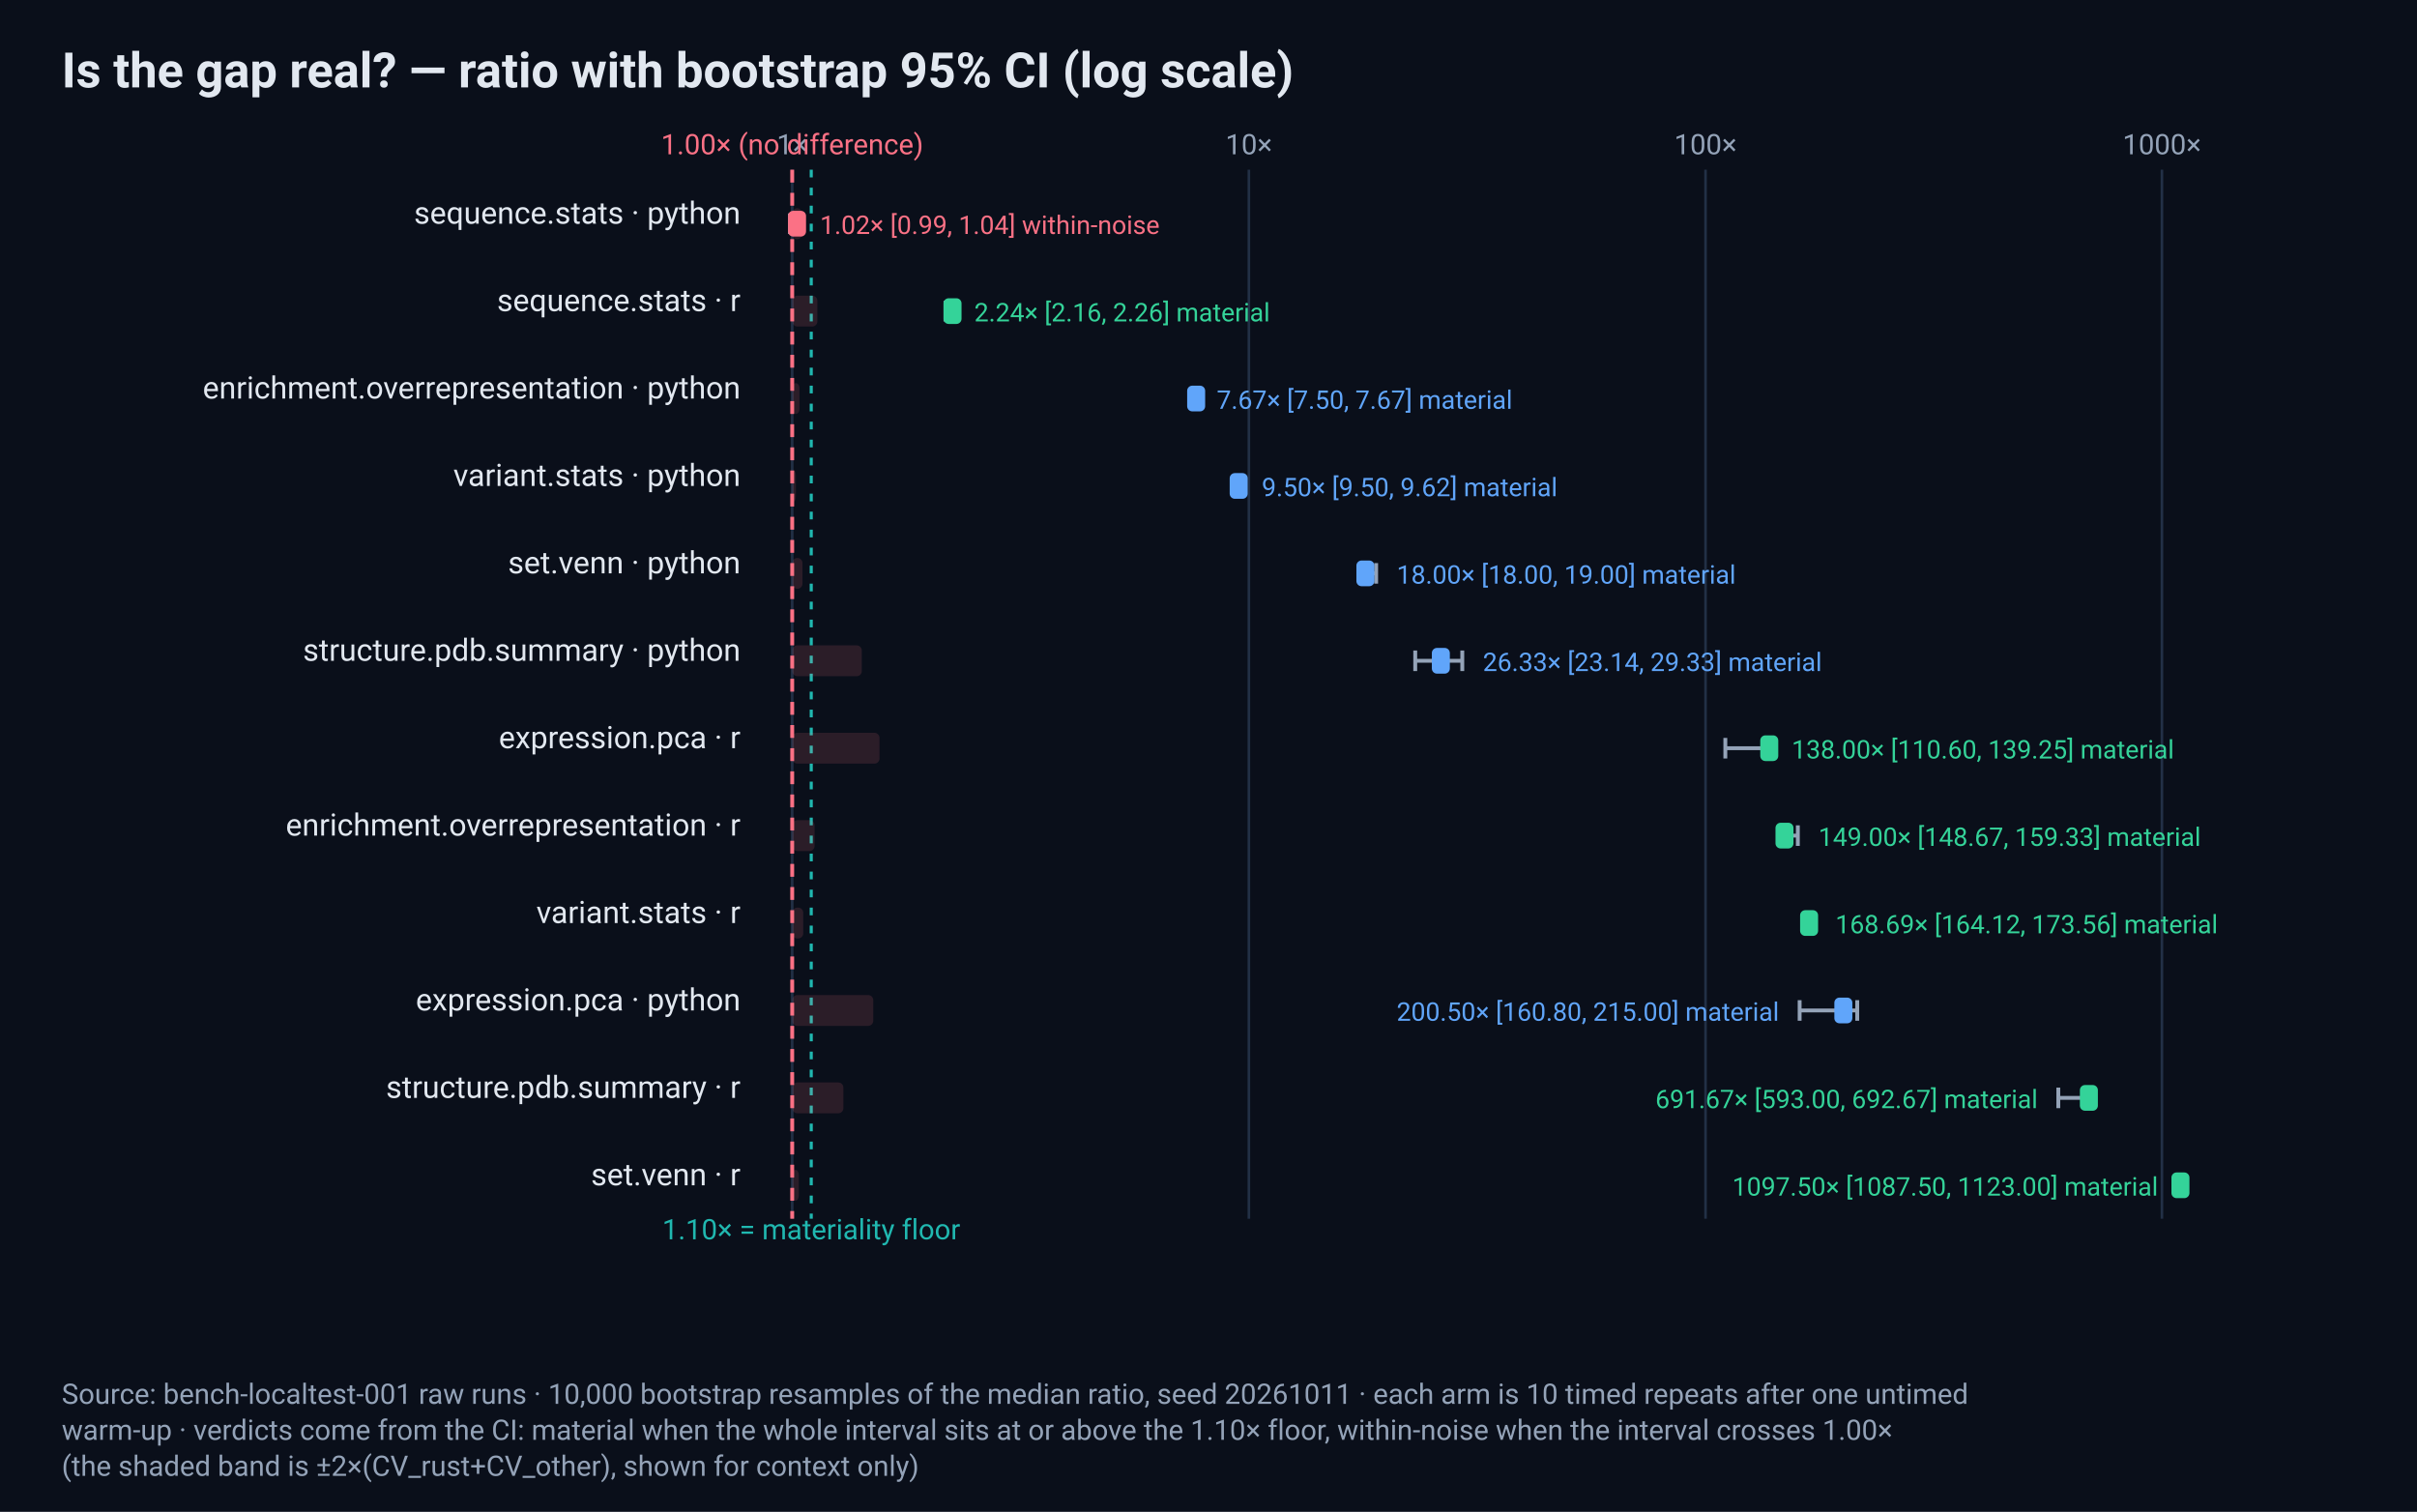
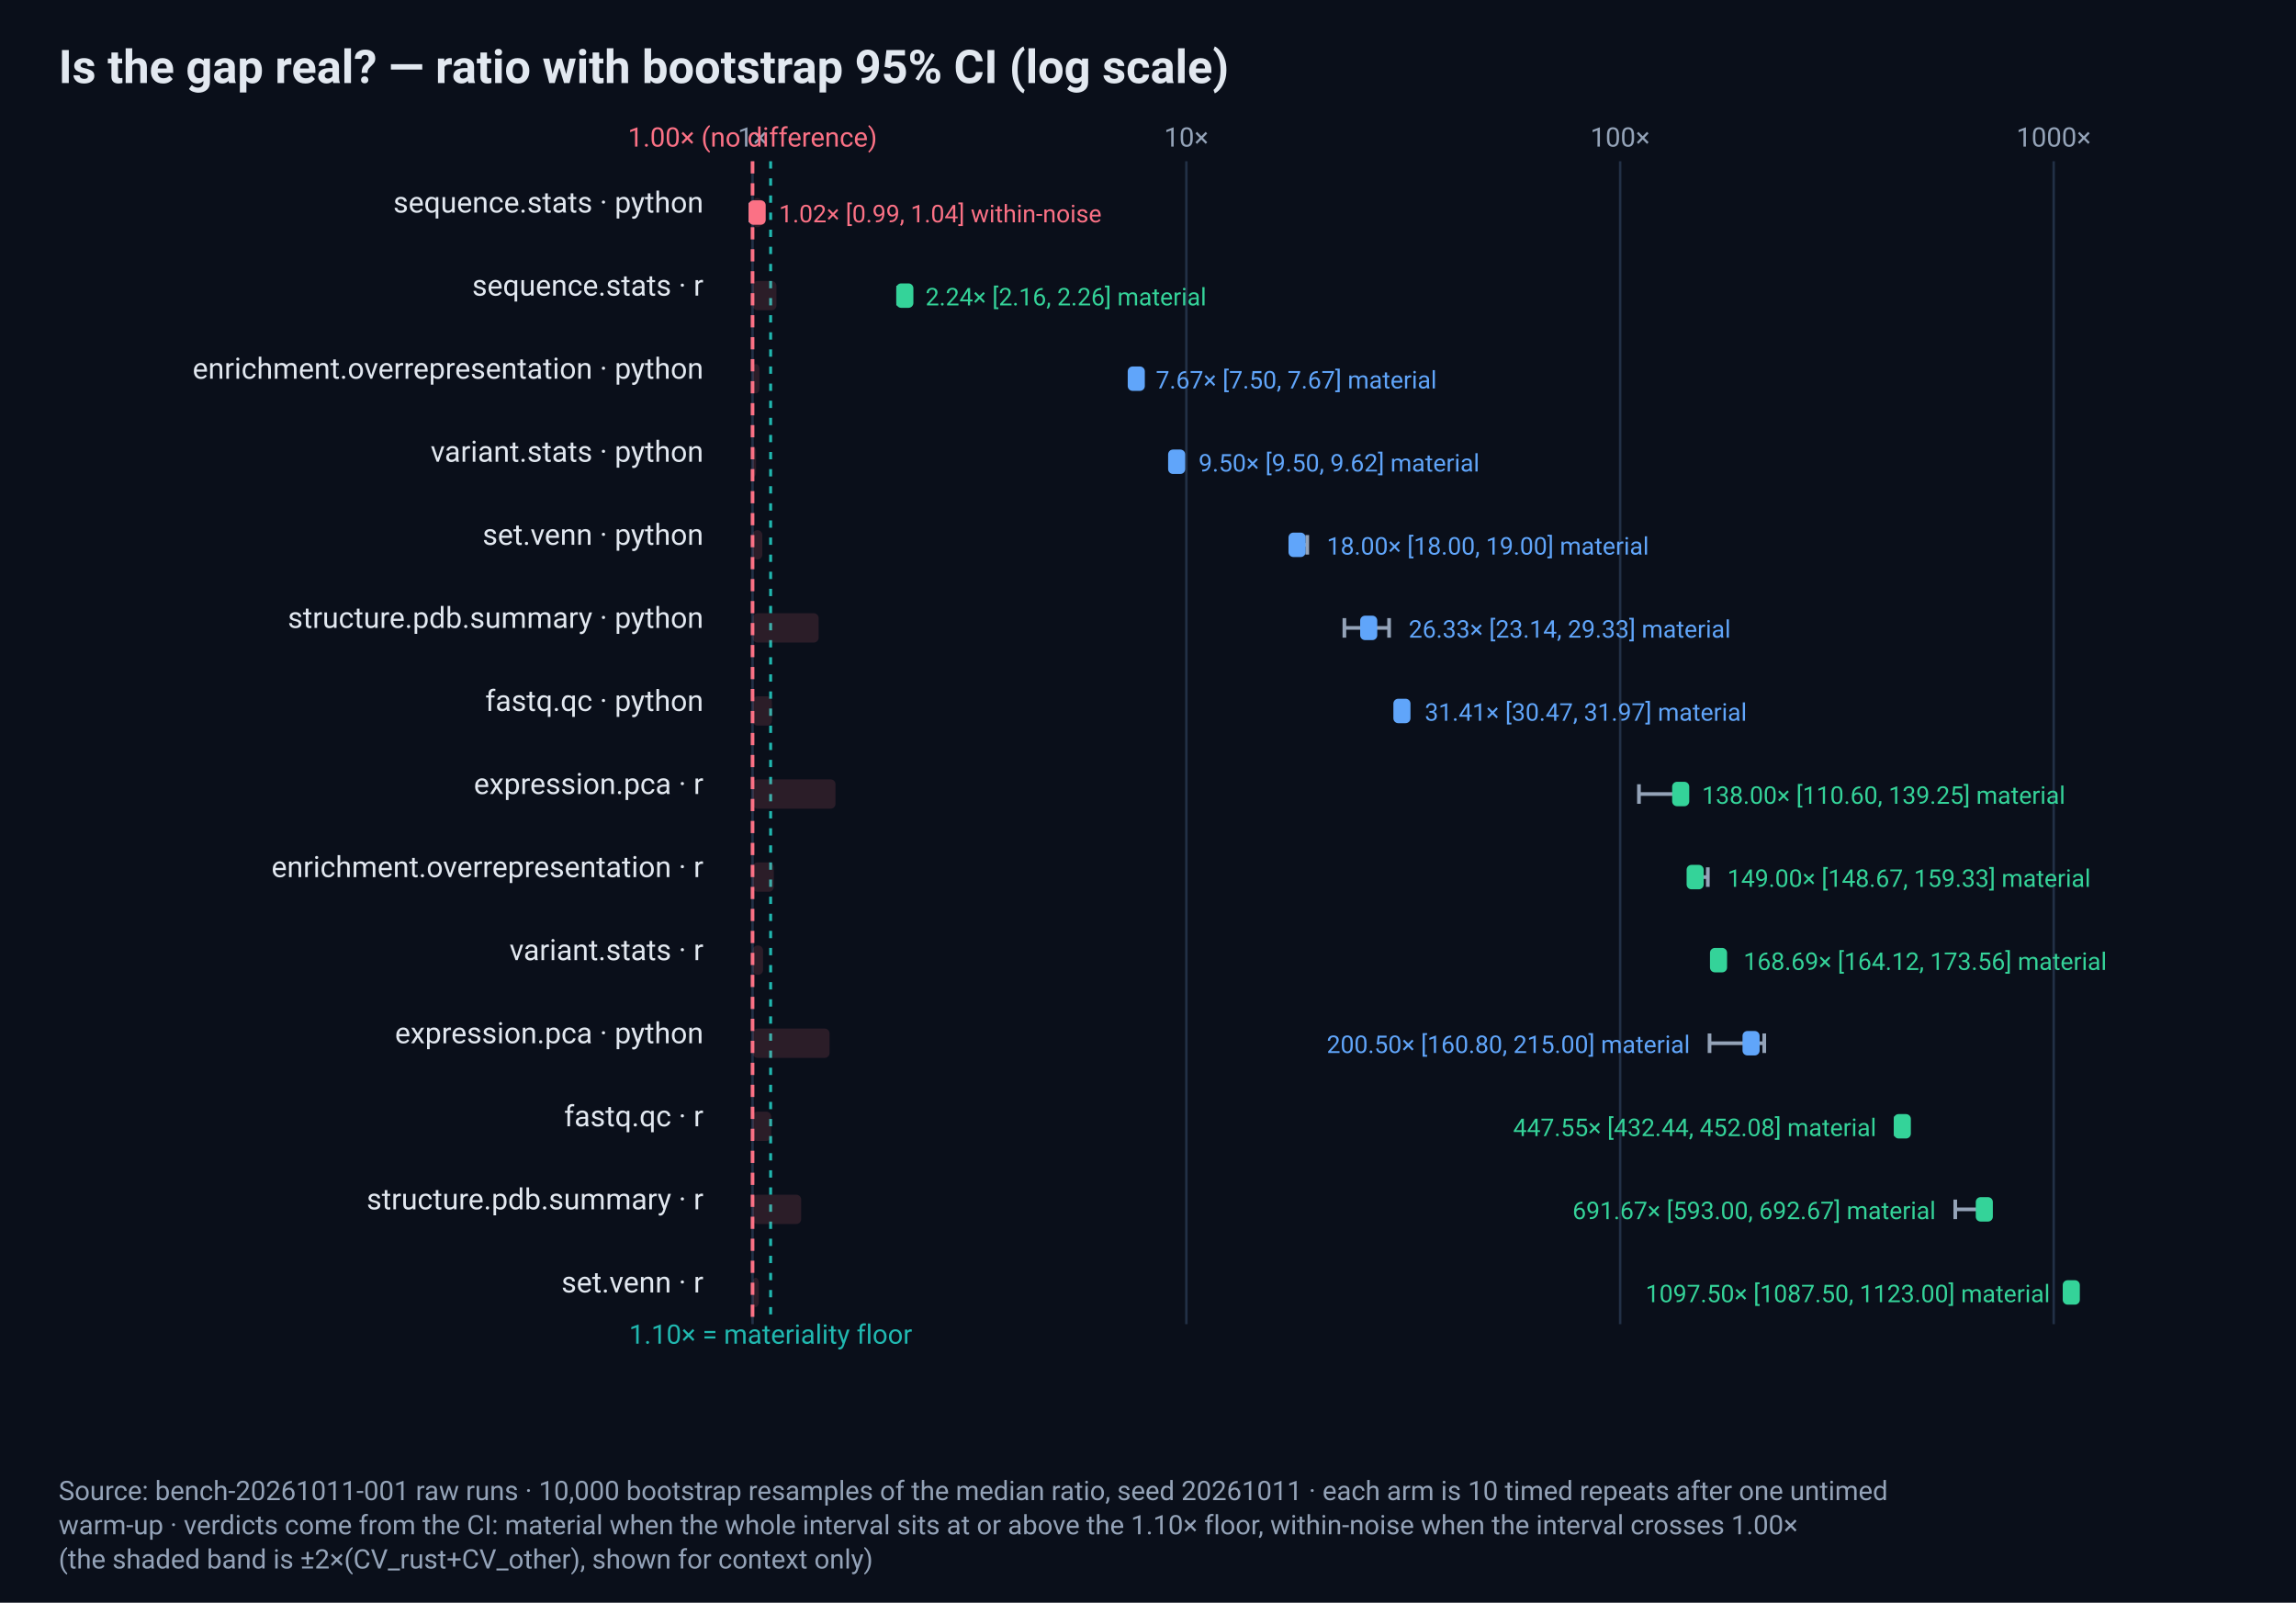
- <svg xmlns="http://www.w3.org/2000/svg" viewBox="0 0 940 588" width="940" height="588" role="img" aria-label="Is the gap real? — ratio with bootstrap 95% CI (log scale)">
-   <rect width="940" height="588" fill="#0a0f1a" />
+ <svg xmlns="http://www.w3.org/2000/svg" viewBox="0 0 940 656" width="940" height="656" role="img" aria-label="Is the gap real? — ratio with bootstrap 95% CI (log scale)">
+   <rect width="940" height="656" fill="#0a0f1a" />
  <text x="24" y="34" fill="#e2e8f0" font-family="-apple-system,BlinkMacSystemFont,'Segoe UI',Roboto,'Helvetica Neue',Arial,'Noto Sans SC',sans-serif" font-size="19" font-weight="600">Is the gap real? — ratio with bootstrap 95% CI (log scale)</text>
-   <line x1="308.1" y1="66.0" x2="308.1" y2="474.0" stroke="#223046" stroke-width="1.0" opacity="1.0" />
+   <line x1="308.1" y1="66.0" x2="308.1" y2="542.0" stroke="#223046" stroke-width="1.0" opacity="1.0" />
  <text x="308.1" y="60.0" fill="#94a3b8" font-family="-apple-system,BlinkMacSystemFont,'Segoe UI',Roboto,'Helvetica Neue',Arial,'Noto Sans SC',sans-serif" font-size="11" font-weight="400" text-anchor="middle">1×</text>
-   <line x1="485.7" y1="66.0" x2="485.7" y2="474.0" stroke="#223046" stroke-width="1.0" opacity="1.0" />
+   <line x1="485.7" y1="66.0" x2="485.7" y2="542.0" stroke="#223046" stroke-width="1.0" opacity="1.0" />
  <text x="485.7" y="60.0" fill="#94a3b8" font-family="-apple-system,BlinkMacSystemFont,'Segoe UI',Roboto,'Helvetica Neue',Arial,'Noto Sans SC',sans-serif" font-size="11" font-weight="400" text-anchor="middle">10×</text>
-   <line x1="663.3" y1="66.0" x2="663.3" y2="474.0" stroke="#223046" stroke-width="1.0" opacity="1.0" />
+   <line x1="663.3" y1="66.0" x2="663.3" y2="542.0" stroke="#223046" stroke-width="1.0" opacity="1.0" />
  <text x="663.3" y="60.0" fill="#94a3b8" font-family="-apple-system,BlinkMacSystemFont,'Segoe UI',Roboto,'Helvetica Neue',Arial,'Noto Sans SC',sans-serif" font-size="11" font-weight="400" text-anchor="middle">100×</text>
-   <line x1="840.8" y1="66.0" x2="840.8" y2="474.0" stroke="#223046" stroke-width="1.0" opacity="1.0" />
+   <line x1="840.8" y1="66.0" x2="840.8" y2="542.0" stroke="#223046" stroke-width="1.0" opacity="1.0" />
  <text x="840.8" y="60.0" fill="#94a3b8" font-family="-apple-system,BlinkMacSystemFont,'Segoe UI',Roboto,'Helvetica Neue',Arial,'Noto Sans SC',sans-serif" font-size="11" font-weight="400" text-anchor="middle">1000×</text>
-   <line x1="308.1" y1="66.0" x2="308.1" y2="474.0" stroke="#fb7185" stroke-width="1.5" opacity="1.0" stroke-dasharray="5 4" />
+   <line x1="308.1" y1="66.0" x2="308.1" y2="542.0" stroke="#fb7185" stroke-width="1.5" opacity="1.0" stroke-dasharray="5 4" />
  <text x="308.1" y="60.0" fill="#fb7185" font-family="-apple-system,BlinkMacSystemFont,'Segoe UI',Roboto,'Helvetica Neue',Arial,'Noto Sans SC',sans-serif" font-size="11" font-weight="400" text-anchor="middle">1.00× (no difference)</text>
-   <line x1="315.5" y1="66.0" x2="315.5" y2="474.0" stroke="#20B8B0" stroke-width="1.2" opacity="1.0" stroke-dasharray="3 4" />
-   <text x="315.5" y="482.0" fill="#20B8B0" font-family="-apple-system,BlinkMacSystemFont,'Segoe UI',Roboto,'Helvetica Neue',Arial,'Noto Sans SC',sans-serif" font-size="11" font-weight="400" text-anchor="middle">1.10× = materiality floor</text>
+   <line x1="315.5" y1="66.0" x2="315.5" y2="542.0" stroke="#20B8B0" stroke-width="1.2" opacity="1.0" stroke-dasharray="3 4" />
+   <text x="315.5" y="550.0" fill="#20B8B0" font-family="-apple-system,BlinkMacSystemFont,'Segoe UI',Roboto,'Helvetica Neue',Arial,'Noto Sans SC',sans-serif" font-size="11" font-weight="400" text-anchor="middle">1.10× = materiality floor</text>
  <text x="288.0" y="87.0" fill="#e2e8f0" font-family="-apple-system,BlinkMacSystemFont,'Segoe UI',Roboto,'Helvetica Neue',Arial,'Noto Sans SC',sans-serif" font-size="12" font-weight="400" text-anchor="end">sequence.stats · python</text>
  <rect x="308.12" y="81.00" width="3.85" height="12.00" rx="2.0" fill="#fb7185" opacity="0.14" />
  <line x1="307.2" y1="87.0" x2="310.9" y2="87.0" stroke="#94a3b8" stroke-width="1.5" opacity="1.0" />
  <line x1="307.2" y1="83.0" x2="307.2" y2="91.0" stroke="#94a3b8" stroke-width="1.5" opacity="1.0" />
  <line x1="310.9" y1="83.0" x2="310.9" y2="91.0" stroke="#94a3b8" stroke-width="1.5" opacity="1.0" />
  <rect x="306.48" y="82.00" width="7.00" height="10.00" rx="2.0" fill="#fb7185" opacity="1.0" />
  <text x="318.9" y="91.0" fill="#fb7185" font-family="-apple-system,BlinkMacSystemFont,'Segoe UI',Roboto,'Helvetica Neue',Arial,'Noto Sans SC',sans-serif" font-size="10" font-weight="400" text-anchor="start">1.02× [0.99, 1.04] within-noise</text>
  <text x="288.0" y="121.0" fill="#e2e8f0" font-family="-apple-system,BlinkMacSystemFont,'Segoe UI',Roboto,'Helvetica Neue',Arial,'Noto Sans SC',sans-serif" font-size="12" font-weight="400" text-anchor="end">sequence.stats · r</text>
  <rect x="308.12" y="115.00" width="9.77" height="12.00" rx="2.0" fill="#fb7185" opacity="0.14" />
  <line x1="367.7" y1="121.0" x2="370.9" y2="121.0" stroke="#94a3b8" stroke-width="1.5" opacity="1.0" />
  <line x1="367.7" y1="117.0" x2="367.7" y2="125.0" stroke="#94a3b8" stroke-width="1.5" opacity="1.0" />
  <line x1="370.9" y1="117.0" x2="370.9" y2="125.0" stroke="#94a3b8" stroke-width="1.5" opacity="1.0" />
  <rect x="366.95" y="116.00" width="7.00" height="10.00" rx="2.0" fill="#34d399" opacity="1.0" />
  <text x="378.9" y="125.0" fill="#34d399" font-family="-apple-system,BlinkMacSystemFont,'Segoe UI',Roboto,'Helvetica Neue',Arial,'Noto Sans SC',sans-serif" font-size="10" font-weight="400" text-anchor="start">2.24× [2.16, 2.26] material</text>
  <text x="288.0" y="155.0" fill="#e2e8f0" font-family="-apple-system,BlinkMacSystemFont,'Segoe UI',Roboto,'Helvetica Neue',Arial,'Noto Sans SC',sans-serif" font-size="12" font-weight="400" text-anchor="end">enrichment.overrepresentation · python</text>
  <rect x="308.12" y="149.00" width="2.80" height="12.00" rx="2.0" fill="#fb7185" opacity="0.14" />
  <line x1="463.5" y1="155.0" x2="465.2" y2="155.0" stroke="#94a3b8" stroke-width="1.5" opacity="1.0" />
  <line x1="463.5" y1="151.0" x2="463.5" y2="159.0" stroke="#94a3b8" stroke-width="1.5" opacity="1.0" />
  <line x1="465.2" y1="151.0" x2="465.2" y2="159.0" stroke="#94a3b8" stroke-width="1.5" opacity="1.0" />
  <rect x="461.70" y="150.00" width="7.00" height="10.00" rx="2.0" fill="#60a5fa" opacity="1.0" />
  <text x="473.2" y="159.0" fill="#60a5fa" font-family="-apple-system,BlinkMacSystemFont,'Segoe UI',Roboto,'Helvetica Neue',Arial,'Noto Sans SC',sans-serif" font-size="10" font-weight="400" text-anchor="start">7.67× [7.50, 7.67] material</text>
  <text x="288.0" y="189.0" fill="#e2e8f0" font-family="-apple-system,BlinkMacSystemFont,'Segoe UI',Roboto,'Helvetica Neue',Arial,'Noto Sans SC',sans-serif" font-size="12" font-weight="400" text-anchor="end">variant.stats · python</text>
  <rect x="308.12" y="183.00" width="1.41" height="12.00" rx="2.0" fill="#fb7185" opacity="0.14" />
  <line x1="481.7" y1="189.0" x2="482.7" y2="189.0" stroke="#94a3b8" stroke-width="1.5" opacity="1.0" />
  <line x1="481.7" y1="185.0" x2="481.7" y2="193.0" stroke="#94a3b8" stroke-width="1.5" opacity="1.0" />
  <line x1="482.7" y1="185.0" x2="482.7" y2="193.0" stroke="#94a3b8" stroke-width="1.5" opacity="1.0" />
  <rect x="478.24" y="184.00" width="7.00" height="10.00" rx="2.0" fill="#60a5fa" opacity="1.0" />
  <text x="490.7" y="193.0" fill="#60a5fa" font-family="-apple-system,BlinkMacSystemFont,'Segoe UI',Roboto,'Helvetica Neue',Arial,'Noto Sans SC',sans-serif" font-size="10" font-weight="400" text-anchor="start">9.50× [9.50, 9.62] material</text>
  <text x="288.0" y="223.0" fill="#e2e8f0" font-family="-apple-system,BlinkMacSystemFont,'Segoe UI',Roboto,'Helvetica Neue',Arial,'Noto Sans SC',sans-serif" font-size="12" font-weight="400" text-anchor="end">set.venn · python</text>
  <rect x="308.12" y="217.00" width="3.97" height="12.00" rx="2.0" fill="#fb7185" opacity="0.14" />
  <line x1="531.0" y1="223.0" x2="535.2" y2="223.0" stroke="#94a3b8" stroke-width="1.5" opacity="1.0" />
  <line x1="531.0" y1="219.0" x2="531.0" y2="227.0" stroke="#94a3b8" stroke-width="1.5" opacity="1.0" />
  <line x1="535.2" y1="219.0" x2="535.2" y2="227.0" stroke="#94a3b8" stroke-width="1.5" opacity="1.0" />
  <rect x="527.52" y="218.00" width="7.00" height="10.00" rx="2.0" fill="#60a5fa" opacity="1.0" />
  <text x="543.2" y="227.0" fill="#60a5fa" font-family="-apple-system,BlinkMacSystemFont,'Segoe UI',Roboto,'Helvetica Neue',Arial,'Noto Sans SC',sans-serif" font-size="10" font-weight="400" text-anchor="start">18.00× [18.00, 19.00] material</text>
  <text x="288.0" y="257.0" fill="#e2e8f0" font-family="-apple-system,BlinkMacSystemFont,'Segoe UI',Roboto,'Helvetica Neue',Arial,'Noto Sans SC',sans-serif" font-size="12" font-weight="400" text-anchor="end">structure.pdb.summary · python</text>
  <rect x="308.12" y="251.00" width="27.04" height="12.00" rx="2.0" fill="#fb7185" opacity="0.14" />
  <line x1="550.4" y1="257.0" x2="568.7" y2="257.0" stroke="#94a3b8" stroke-width="1.5" opacity="1.0" />
  <line x1="550.4" y1="253.0" x2="550.4" y2="261.0" stroke="#94a3b8" stroke-width="1.5" opacity="1.0" />
  <line x1="568.7" y1="253.0" x2="568.7" y2="261.0" stroke="#94a3b8" stroke-width="1.5" opacity="1.0" />
  <rect x="556.86" y="252.00" width="7.00" height="10.00" rx="2.0" fill="#60a5fa" opacity="1.0" />
  <text x="576.7" y="261.0" fill="#60a5fa" font-family="-apple-system,BlinkMacSystemFont,'Segoe UI',Roboto,'Helvetica Neue',Arial,'Noto Sans SC',sans-serif" font-size="10" font-weight="400" text-anchor="start">26.33× [23.14, 29.33] material</text>
-   <text x="288.0" y="291.0" fill="#e2e8f0" font-family="-apple-system,BlinkMacSystemFont,'Segoe UI',Roboto,'Helvetica Neue',Arial,'Noto Sans SC',sans-serif" font-size="12" font-weight="400" text-anchor="end">expression.pca · r</text>
-   <rect x="308.12" y="285.00" width="33.94" height="12.00" rx="2.0" fill="#fb7185" opacity="0.14" />
-   <line x1="671.0" y1="291.0" x2="688.8" y2="291.0" stroke="#94a3b8" stroke-width="1.5" opacity="1.0" />
-   <line x1="671.0" y1="287.0" x2="671.0" y2="295.0" stroke="#94a3b8" stroke-width="1.5" opacity="1.0" />
-   <line x1="688.8" y1="287.0" x2="688.8" y2="295.0" stroke="#94a3b8" stroke-width="1.5" opacity="1.0" />
-   <rect x="684.59" y="286.00" width="7.00" height="10.00" rx="2.0" fill="#34d399" opacity="1.0" />
-   <text x="696.8" y="295.0" fill="#34d399" font-family="-apple-system,BlinkMacSystemFont,'Segoe UI',Roboto,'Helvetica Neue',Arial,'Noto Sans SC',sans-serif" font-size="10" font-weight="400" text-anchor="start">138.00× [110.60, 139.25] material</text>
-   <text x="288.0" y="325.0" fill="#e2e8f0" font-family="-apple-system,BlinkMacSystemFont,'Segoe UI',Roboto,'Helvetica Neue',Arial,'Noto Sans SC',sans-serif" font-size="12" font-weight="400" text-anchor="end">enrichment.overrepresentation · r</text>
-   <rect x="308.12" y="319.00" width="8.69" height="12.00" rx="2.0" fill="#fb7185" opacity="0.14" />
-   <line x1="693.8" y1="325.0" x2="699.2" y2="325.0" stroke="#94a3b8" stroke-width="1.5" opacity="1.0" />
-   <line x1="693.8" y1="321.0" x2="693.8" y2="329.0" stroke="#94a3b8" stroke-width="1.5" opacity="1.0" />
-   <line x1="699.2" y1="321.0" x2="699.2" y2="329.0" stroke="#94a3b8" stroke-width="1.5" opacity="1.0" />
-   <rect x="690.51" y="320.00" width="7.00" height="10.00" rx="2.0" fill="#34d399" opacity="1.0" />
-   <text x="707.2" y="329.0" fill="#34d399" font-family="-apple-system,BlinkMacSystemFont,'Segoe UI',Roboto,'Helvetica Neue',Arial,'Noto Sans SC',sans-serif" font-size="10" font-weight="400" text-anchor="start">149.00× [148.67, 159.33] material</text>
-   <text x="288.0" y="359.0" fill="#e2e8f0" font-family="-apple-system,BlinkMacSystemFont,'Segoe UI',Roboto,'Helvetica Neue',Arial,'Noto Sans SC',sans-serif" font-size="12" font-weight="400" text-anchor="end">variant.stats · r</text>
-   <rect x="308.12" y="353.00" width="4.27" height="12.00" rx="2.0" fill="#fb7185" opacity="0.14" />
-   <line x1="701.5" y1="359.0" x2="705.8" y2="359.0" stroke="#94a3b8" stroke-width="1.5" opacity="1.0" />
-   <line x1="701.5" y1="355.0" x2="701.5" y2="363.0" stroke="#94a3b8" stroke-width="1.5" opacity="1.0" />
-   <line x1="705.8" y1="355.0" x2="705.8" y2="363.0" stroke="#94a3b8" stroke-width="1.5" opacity="1.0" />
-   <rect x="700.08" y="354.00" width="7.00" height="10.00" rx="2.0" fill="#34d399" opacity="1.0" />
-   <text x="713.8" y="363.0" fill="#34d399" font-family="-apple-system,BlinkMacSystemFont,'Segoe UI',Roboto,'Helvetica Neue',Arial,'Noto Sans SC',sans-serif" font-size="10" font-weight="400" text-anchor="start">168.69× [164.12, 173.56] material</text>
-   <text x="288.0" y="393.0" fill="#e2e8f0" font-family="-apple-system,BlinkMacSystemFont,'Segoe UI',Roboto,'Helvetica Neue',Arial,'Noto Sans SC',sans-serif" font-size="12" font-weight="400" text-anchor="end">expression.pca · python</text>
-   <rect x="308.12" y="387.00" width="31.50" height="12.00" rx="2.0" fill="#fb7185" opacity="0.14" />
-   <line x1="699.9" y1="393.0" x2="722.3" y2="393.0" stroke="#94a3b8" stroke-width="1.5" opacity="1.0" />
-   <line x1="699.9" y1="389.0" x2="699.9" y2="397.0" stroke="#94a3b8" stroke-width="1.5" opacity="1.0" />
-   <line x1="722.3" y1="389.0" x2="722.3" y2="397.0" stroke="#94a3b8" stroke-width="1.5" opacity="1.0" />
-   <rect x="713.40" y="388.00" width="7.00" height="10.00" rx="2.0" fill="#60a5fa" opacity="1.0" />
-   <text x="691.9" y="397.0" fill="#60a5fa" font-family="-apple-system,BlinkMacSystemFont,'Segoe UI',Roboto,'Helvetica Neue',Arial,'Noto Sans SC',sans-serif" font-size="10" font-weight="400" text-anchor="end">200.50× [160.80, 215.00] material</text>
-   <text x="288.0" y="427.0" fill="#e2e8f0" font-family="-apple-system,BlinkMacSystemFont,'Segoe UI',Roboto,'Helvetica Neue',Arial,'Noto Sans SC',sans-serif" font-size="12" font-weight="400" text-anchor="end">structure.pdb.summary · r</text>
-   <rect x="308.12" y="421.00" width="19.88" height="12.00" rx="2.0" fill="#fb7185" opacity="0.14" />
-   <line x1="800.5" y1="427.0" x2="812.5" y2="427.0" stroke="#94a3b8" stroke-width="1.5" opacity="1.0" />
-   <line x1="800.5" y1="423.0" x2="800.5" y2="431.0" stroke="#94a3b8" stroke-width="1.5" opacity="1.0" />
-   <line x1="812.5" y1="423.0" x2="812.5" y2="431.0" stroke="#94a3b8" stroke-width="1.5" opacity="1.0" />
-   <rect x="808.89" y="422.00" width="7.00" height="10.00" rx="2.0" fill="#34d399" opacity="1.0" />
-   <text x="792.5" y="431.0" fill="#34d399" font-family="-apple-system,BlinkMacSystemFont,'Segoe UI',Roboto,'Helvetica Neue',Arial,'Noto Sans SC',sans-serif" font-size="10" font-weight="400" text-anchor="end">691.67× [593.00, 692.67] material</text>
-   <text x="288.0" y="461.0" fill="#e2e8f0" font-family="-apple-system,BlinkMacSystemFont,'Segoe UI',Roboto,'Helvetica Neue',Arial,'Noto Sans SC',sans-serif" font-size="12" font-weight="400" text-anchor="end">set.venn · r</text>
-   <rect x="308.12" y="455.00" width="2.54" height="12.00" rx="2.0" fill="#fb7185" opacity="0.14" />
-   <line x1="847.3" y1="461.0" x2="849.8" y2="461.0" stroke="#94a3b8" stroke-width="1.5" opacity="1.0" />
-   <line x1="847.3" y1="457.0" x2="847.3" y2="465.0" stroke="#94a3b8" stroke-width="1.5" opacity="1.0" />
-   <line x1="849.8" y1="457.0" x2="849.8" y2="465.0" stroke="#94a3b8" stroke-width="1.5" opacity="1.0" />
-   <rect x="844.50" y="456.00" width="7.00" height="10.00" rx="2.0" fill="#34d399" opacity="1.0" />
-   <text x="839.3" y="465.0" fill="#34d399" font-family="-apple-system,BlinkMacSystemFont,'Segoe UI',Roboto,'Helvetica Neue',Arial,'Noto Sans SC',sans-serif" font-size="10" font-weight="400" text-anchor="end">1097.50× [1087.50, 1123.00] material</text>
-   <text x="24" y="546" fill="#94a3b8" font-family="-apple-system,BlinkMacSystemFont,'Segoe UI',Roboto,'Helvetica Neue',Arial,'Noto Sans SC',sans-serif" font-size="11">Source: bench-localtest-001 raw runs · 10,000 bootstrap resamples of the median ratio, seed 20261011 · each arm is 10 timed repeats after one untimed</text>
-   <text x="24" y="560" fill="#94a3b8" font-family="-apple-system,BlinkMacSystemFont,'Segoe UI',Roboto,'Helvetica Neue',Arial,'Noto Sans SC',sans-serif" font-size="11">warm-up · verdicts come from the CI: material when the whole interval sits at or above the 1.10× floor, within-noise when the interval crosses 1.00×</text>
-   <text x="24" y="574" fill="#94a3b8" font-family="-apple-system,BlinkMacSystemFont,'Segoe UI',Roboto,'Helvetica Neue',Arial,'Noto Sans SC',sans-serif" font-size="11">(the shaded band is ±2×(CV_rust+CV_other), shown for context only)</text>
+   <text x="288.0" y="291.0" fill="#e2e8f0" font-family="-apple-system,BlinkMacSystemFont,'Segoe UI',Roboto,'Helvetica Neue',Arial,'Noto Sans SC',sans-serif" font-size="12" font-weight="400" text-anchor="end">fastq.qc · python</text>
+   <rect x="308.12" y="285.00" width="7.90" height="12.00" rx="2.0" fill="#fb7185" opacity="0.14" />
+   <line x1="571.6" y1="291.0" x2="575.3" y2="291.0" stroke="#94a3b8" stroke-width="1.5" opacity="1.0" />
+   <line x1="571.6" y1="287.0" x2="571.6" y2="295.0" stroke="#94a3b8" stroke-width="1.5" opacity="1.0" />
+   <line x1="575.3" y1="287.0" x2="575.3" y2="295.0" stroke="#94a3b8" stroke-width="1.5" opacity="1.0" />
+   <rect x="570.46" y="286.00" width="7.00" height="10.00" rx="2.0" fill="#60a5fa" opacity="1.0" />
+   <text x="583.3" y="295.0" fill="#60a5fa" font-family="-apple-system,BlinkMacSystemFont,'Segoe UI',Roboto,'Helvetica Neue',Arial,'Noto Sans SC',sans-serif" font-size="10" font-weight="400" text-anchor="start">31.41× [30.47, 31.97] material</text>
+   <text x="288.0" y="325.0" fill="#e2e8f0" font-family="-apple-system,BlinkMacSystemFont,'Segoe UI',Roboto,'Helvetica Neue',Arial,'Noto Sans SC',sans-serif" font-size="12" font-weight="400" text-anchor="end">expression.pca · r</text>
+   <rect x="308.12" y="319.00" width="33.94" height="12.00" rx="2.0" fill="#fb7185" opacity="0.14" />
+   <line x1="671.0" y1="325.0" x2="688.8" y2="325.0" stroke="#94a3b8" stroke-width="1.5" opacity="1.0" />
+   <line x1="671.0" y1="321.0" x2="671.0" y2="329.0" stroke="#94a3b8" stroke-width="1.5" opacity="1.0" />
+   <line x1="688.8" y1="321.0" x2="688.8" y2="329.0" stroke="#94a3b8" stroke-width="1.5" opacity="1.0" />
+   <rect x="684.59" y="320.00" width="7.00" height="10.00" rx="2.0" fill="#34d399" opacity="1.0" />
+   <text x="696.8" y="329.0" fill="#34d399" font-family="-apple-system,BlinkMacSystemFont,'Segoe UI',Roboto,'Helvetica Neue',Arial,'Noto Sans SC',sans-serif" font-size="10" font-weight="400" text-anchor="start">138.00× [110.60, 139.25] material</text>
+   <text x="288.0" y="359.0" fill="#e2e8f0" font-family="-apple-system,BlinkMacSystemFont,'Segoe UI',Roboto,'Helvetica Neue',Arial,'Noto Sans SC',sans-serif" font-size="12" font-weight="400" text-anchor="end">enrichment.overrepresentation · r</text>
+   <rect x="308.12" y="353.00" width="8.69" height="12.00" rx="2.0" fill="#fb7185" opacity="0.14" />
+   <line x1="693.8" y1="359.0" x2="699.2" y2="359.0" stroke="#94a3b8" stroke-width="1.5" opacity="1.0" />
+   <line x1="693.8" y1="355.0" x2="693.8" y2="363.0" stroke="#94a3b8" stroke-width="1.5" opacity="1.0" />
+   <line x1="699.2" y1="355.0" x2="699.2" y2="363.0" stroke="#94a3b8" stroke-width="1.5" opacity="1.0" />
+   <rect x="690.51" y="354.00" width="7.00" height="10.00" rx="2.0" fill="#34d399" opacity="1.0" />
+   <text x="707.2" y="363.0" fill="#34d399" font-family="-apple-system,BlinkMacSystemFont,'Segoe UI',Roboto,'Helvetica Neue',Arial,'Noto Sans SC',sans-serif" font-size="10" font-weight="400" text-anchor="start">149.00× [148.67, 159.33] material</text>
+   <text x="288.0" y="393.0" fill="#e2e8f0" font-family="-apple-system,BlinkMacSystemFont,'Segoe UI',Roboto,'Helvetica Neue',Arial,'Noto Sans SC',sans-serif" font-size="12" font-weight="400" text-anchor="end">variant.stats · r</text>
+   <rect x="308.12" y="387.00" width="4.27" height="12.00" rx="2.0" fill="#fb7185" opacity="0.14" />
+   <line x1="701.5" y1="393.0" x2="705.8" y2="393.0" stroke="#94a3b8" stroke-width="1.5" opacity="1.0" />
+   <line x1="701.5" y1="389.0" x2="701.5" y2="397.0" stroke="#94a3b8" stroke-width="1.5" opacity="1.0" />
+   <line x1="705.8" y1="389.0" x2="705.8" y2="397.0" stroke="#94a3b8" stroke-width="1.5" opacity="1.0" />
+   <rect x="700.08" y="388.00" width="7.00" height="10.00" rx="2.0" fill="#34d399" opacity="1.0" />
+   <text x="713.8" y="397.0" fill="#34d399" font-family="-apple-system,BlinkMacSystemFont,'Segoe UI',Roboto,'Helvetica Neue',Arial,'Noto Sans SC',sans-serif" font-size="10" font-weight="400" text-anchor="start">168.69× [164.12, 173.56] material</text>
+   <text x="288.0" y="427.0" fill="#e2e8f0" font-family="-apple-system,BlinkMacSystemFont,'Segoe UI',Roboto,'Helvetica Neue',Arial,'Noto Sans SC',sans-serif" font-size="12" font-weight="400" text-anchor="end">expression.pca · python</text>
+   <rect x="308.12" y="421.00" width="31.50" height="12.00" rx="2.0" fill="#fb7185" opacity="0.14" />
+   <line x1="699.9" y1="427.0" x2="722.3" y2="427.0" stroke="#94a3b8" stroke-width="1.5" opacity="1.0" />
+   <line x1="699.9" y1="423.0" x2="699.9" y2="431.0" stroke="#94a3b8" stroke-width="1.5" opacity="1.0" />
+   <line x1="722.3" y1="423.0" x2="722.3" y2="431.0" stroke="#94a3b8" stroke-width="1.5" opacity="1.0" />
+   <rect x="713.40" y="422.00" width="7.00" height="10.00" rx="2.0" fill="#60a5fa" opacity="1.0" />
+   <text x="691.9" y="431.0" fill="#60a5fa" font-family="-apple-system,BlinkMacSystemFont,'Segoe UI',Roboto,'Helvetica Neue',Arial,'Noto Sans SC',sans-serif" font-size="10" font-weight="400" text-anchor="end">200.50× [160.80, 215.00] material</text>
+   <text x="288.0" y="461.0" fill="#e2e8f0" font-family="-apple-system,BlinkMacSystemFont,'Segoe UI',Roboto,'Helvetica Neue',Arial,'Noto Sans SC',sans-serif" font-size="12" font-weight="400" text-anchor="end">fastq.qc · r</text>
+   <rect x="308.12" y="455.00" width="7.60" height="12.00" rx="2.0" fill="#fb7185" opacity="0.14" />
+   <line x1="776.2" y1="461.0" x2="779.6" y2="461.0" stroke="#94a3b8" stroke-width="1.5" opacity="1.0" />
+   <line x1="776.2" y1="457.0" x2="776.2" y2="465.0" stroke="#94a3b8" stroke-width="1.5" opacity="1.0" />
+   <line x1="779.6" y1="457.0" x2="779.6" y2="465.0" stroke="#94a3b8" stroke-width="1.5" opacity="1.0" />
+   <rect x="775.32" y="456.00" width="7.00" height="10.00" rx="2.0" fill="#34d399" opacity="1.0" />
+   <text x="768.2" y="465.0" fill="#34d399" font-family="-apple-system,BlinkMacSystemFont,'Segoe UI',Roboto,'Helvetica Neue',Arial,'Noto Sans SC',sans-serif" font-size="10" font-weight="400" text-anchor="end">447.55× [432.44, 452.08] material</text>
+   <text x="288.0" y="495.0" fill="#e2e8f0" font-family="-apple-system,BlinkMacSystemFont,'Segoe UI',Roboto,'Helvetica Neue',Arial,'Noto Sans SC',sans-serif" font-size="12" font-weight="400" text-anchor="end">structure.pdb.summary · r</text>
+   <rect x="308.12" y="489.00" width="19.88" height="12.00" rx="2.0" fill="#fb7185" opacity="0.14" />
+   <line x1="800.5" y1="495.0" x2="812.5" y2="495.0" stroke="#94a3b8" stroke-width="1.5" opacity="1.0" />
+   <line x1="800.5" y1="491.0" x2="800.5" y2="499.0" stroke="#94a3b8" stroke-width="1.5" opacity="1.0" />
+   <line x1="812.5" y1="491.0" x2="812.5" y2="499.0" stroke="#94a3b8" stroke-width="1.5" opacity="1.0" />
+   <rect x="808.89" y="490.00" width="7.00" height="10.00" rx="2.0" fill="#34d399" opacity="1.0" />
+   <text x="792.5" y="499.0" fill="#34d399" font-family="-apple-system,BlinkMacSystemFont,'Segoe UI',Roboto,'Helvetica Neue',Arial,'Noto Sans SC',sans-serif" font-size="10" font-weight="400" text-anchor="end">691.67× [593.00, 692.67] material</text>
+   <text x="288.0" y="529.0" fill="#e2e8f0" font-family="-apple-system,BlinkMacSystemFont,'Segoe UI',Roboto,'Helvetica Neue',Arial,'Noto Sans SC',sans-serif" font-size="12" font-weight="400" text-anchor="end">set.venn · r</text>
+   <rect x="308.12" y="523.00" width="2.54" height="12.00" rx="2.0" fill="#fb7185" opacity="0.14" />
+   <line x1="847.3" y1="529.0" x2="849.8" y2="529.0" stroke="#94a3b8" stroke-width="1.5" opacity="1.0" />
+   <line x1="847.3" y1="525.0" x2="847.3" y2="533.0" stroke="#94a3b8" stroke-width="1.5" opacity="1.0" />
+   <line x1="849.8" y1="525.0" x2="849.8" y2="533.0" stroke="#94a3b8" stroke-width="1.5" opacity="1.0" />
+   <rect x="844.50" y="524.00" width="7.00" height="10.00" rx="2.0" fill="#34d399" opacity="1.0" />
+   <text x="839.3" y="533.0" fill="#34d399" font-family="-apple-system,BlinkMacSystemFont,'Segoe UI',Roboto,'Helvetica Neue',Arial,'Noto Sans SC',sans-serif" font-size="10" font-weight="400" text-anchor="end">1097.50× [1087.50, 1123.00] material</text>
+   <text x="24" y="614" fill="#94a3b8" font-family="-apple-system,BlinkMacSystemFont,'Segoe UI',Roboto,'Helvetica Neue',Arial,'Noto Sans SC',sans-serif" font-size="11">Source: bench-20261011-001 raw runs · 10,000 bootstrap resamples of the median ratio, seed 20261011 · each arm is 10 timed repeats after one untimed</text>
+   <text x="24" y="628" fill="#94a3b8" font-family="-apple-system,BlinkMacSystemFont,'Segoe UI',Roboto,'Helvetica Neue',Arial,'Noto Sans SC',sans-serif" font-size="11">warm-up · verdicts come from the CI: material when the whole interval sits at or above the 1.10× floor, within-noise when the interval crosses 1.00×</text>
+   <text x="24" y="642" fill="#94a3b8" font-family="-apple-system,BlinkMacSystemFont,'Segoe UI',Roboto,'Helvetica Neue',Arial,'Noto Sans SC',sans-serif" font-size="11">(the shaded band is ±2×(CV_rust+CV_other), shown for context only)</text>
</svg>
